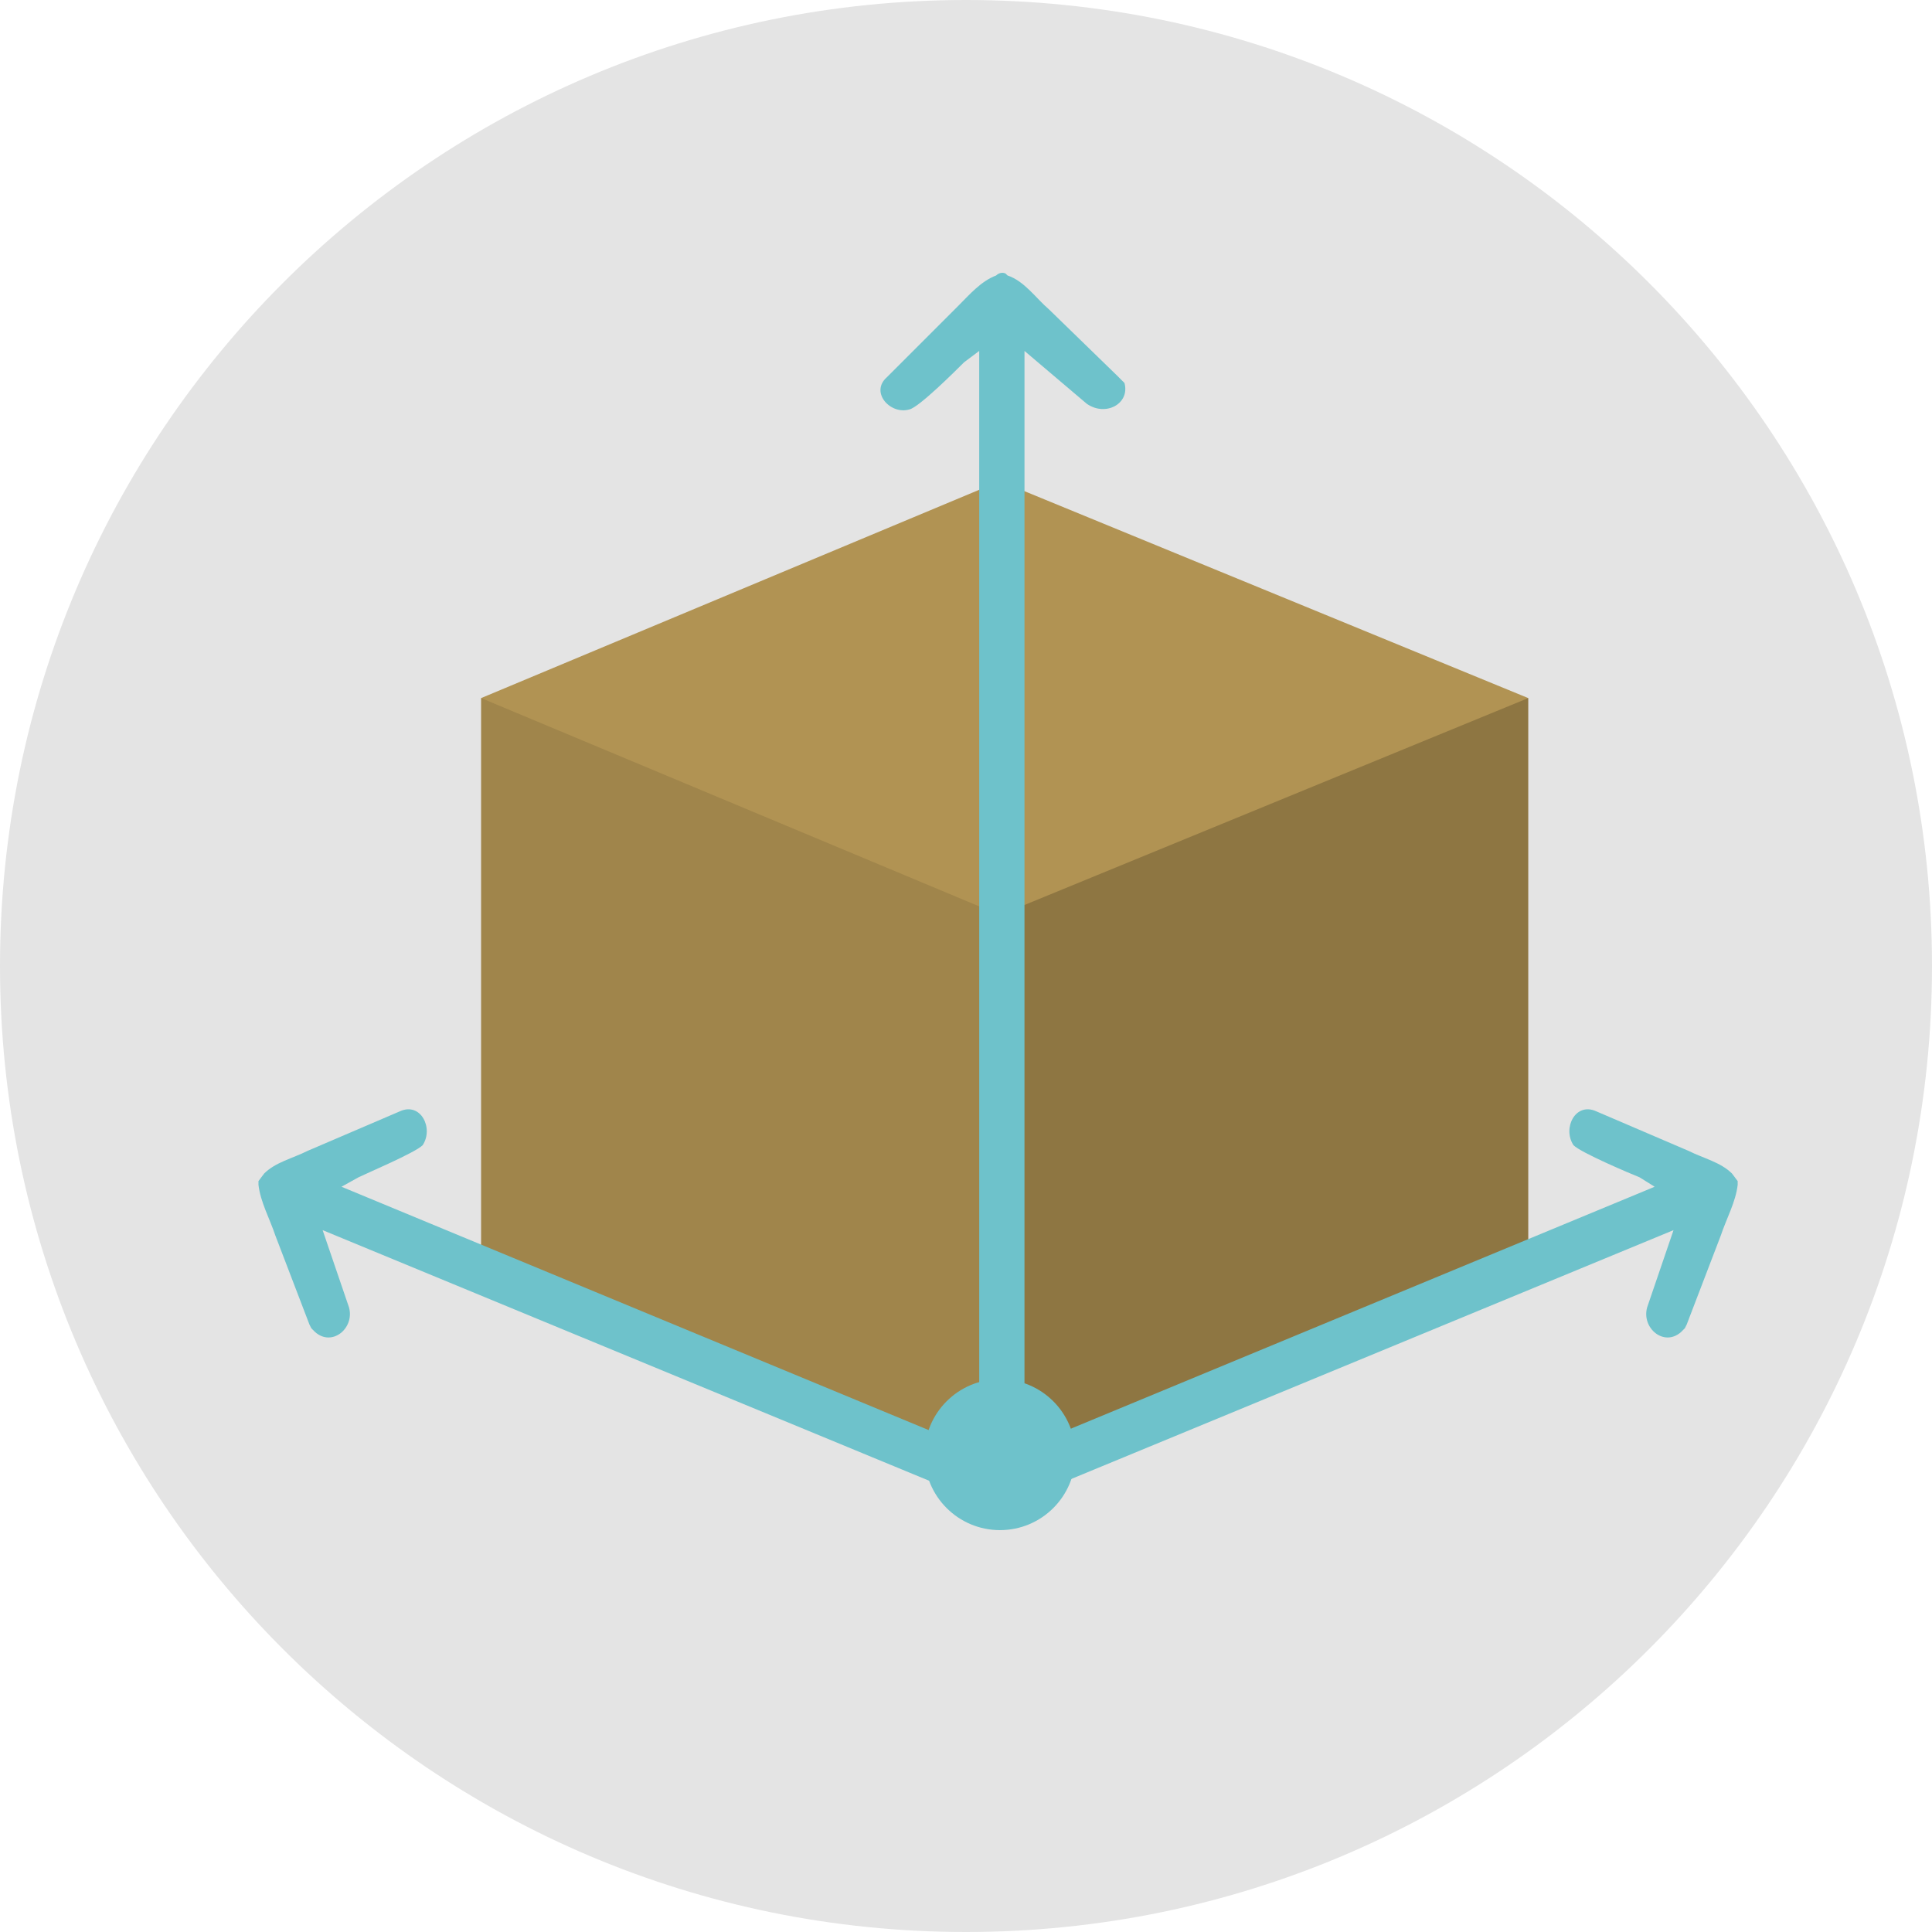
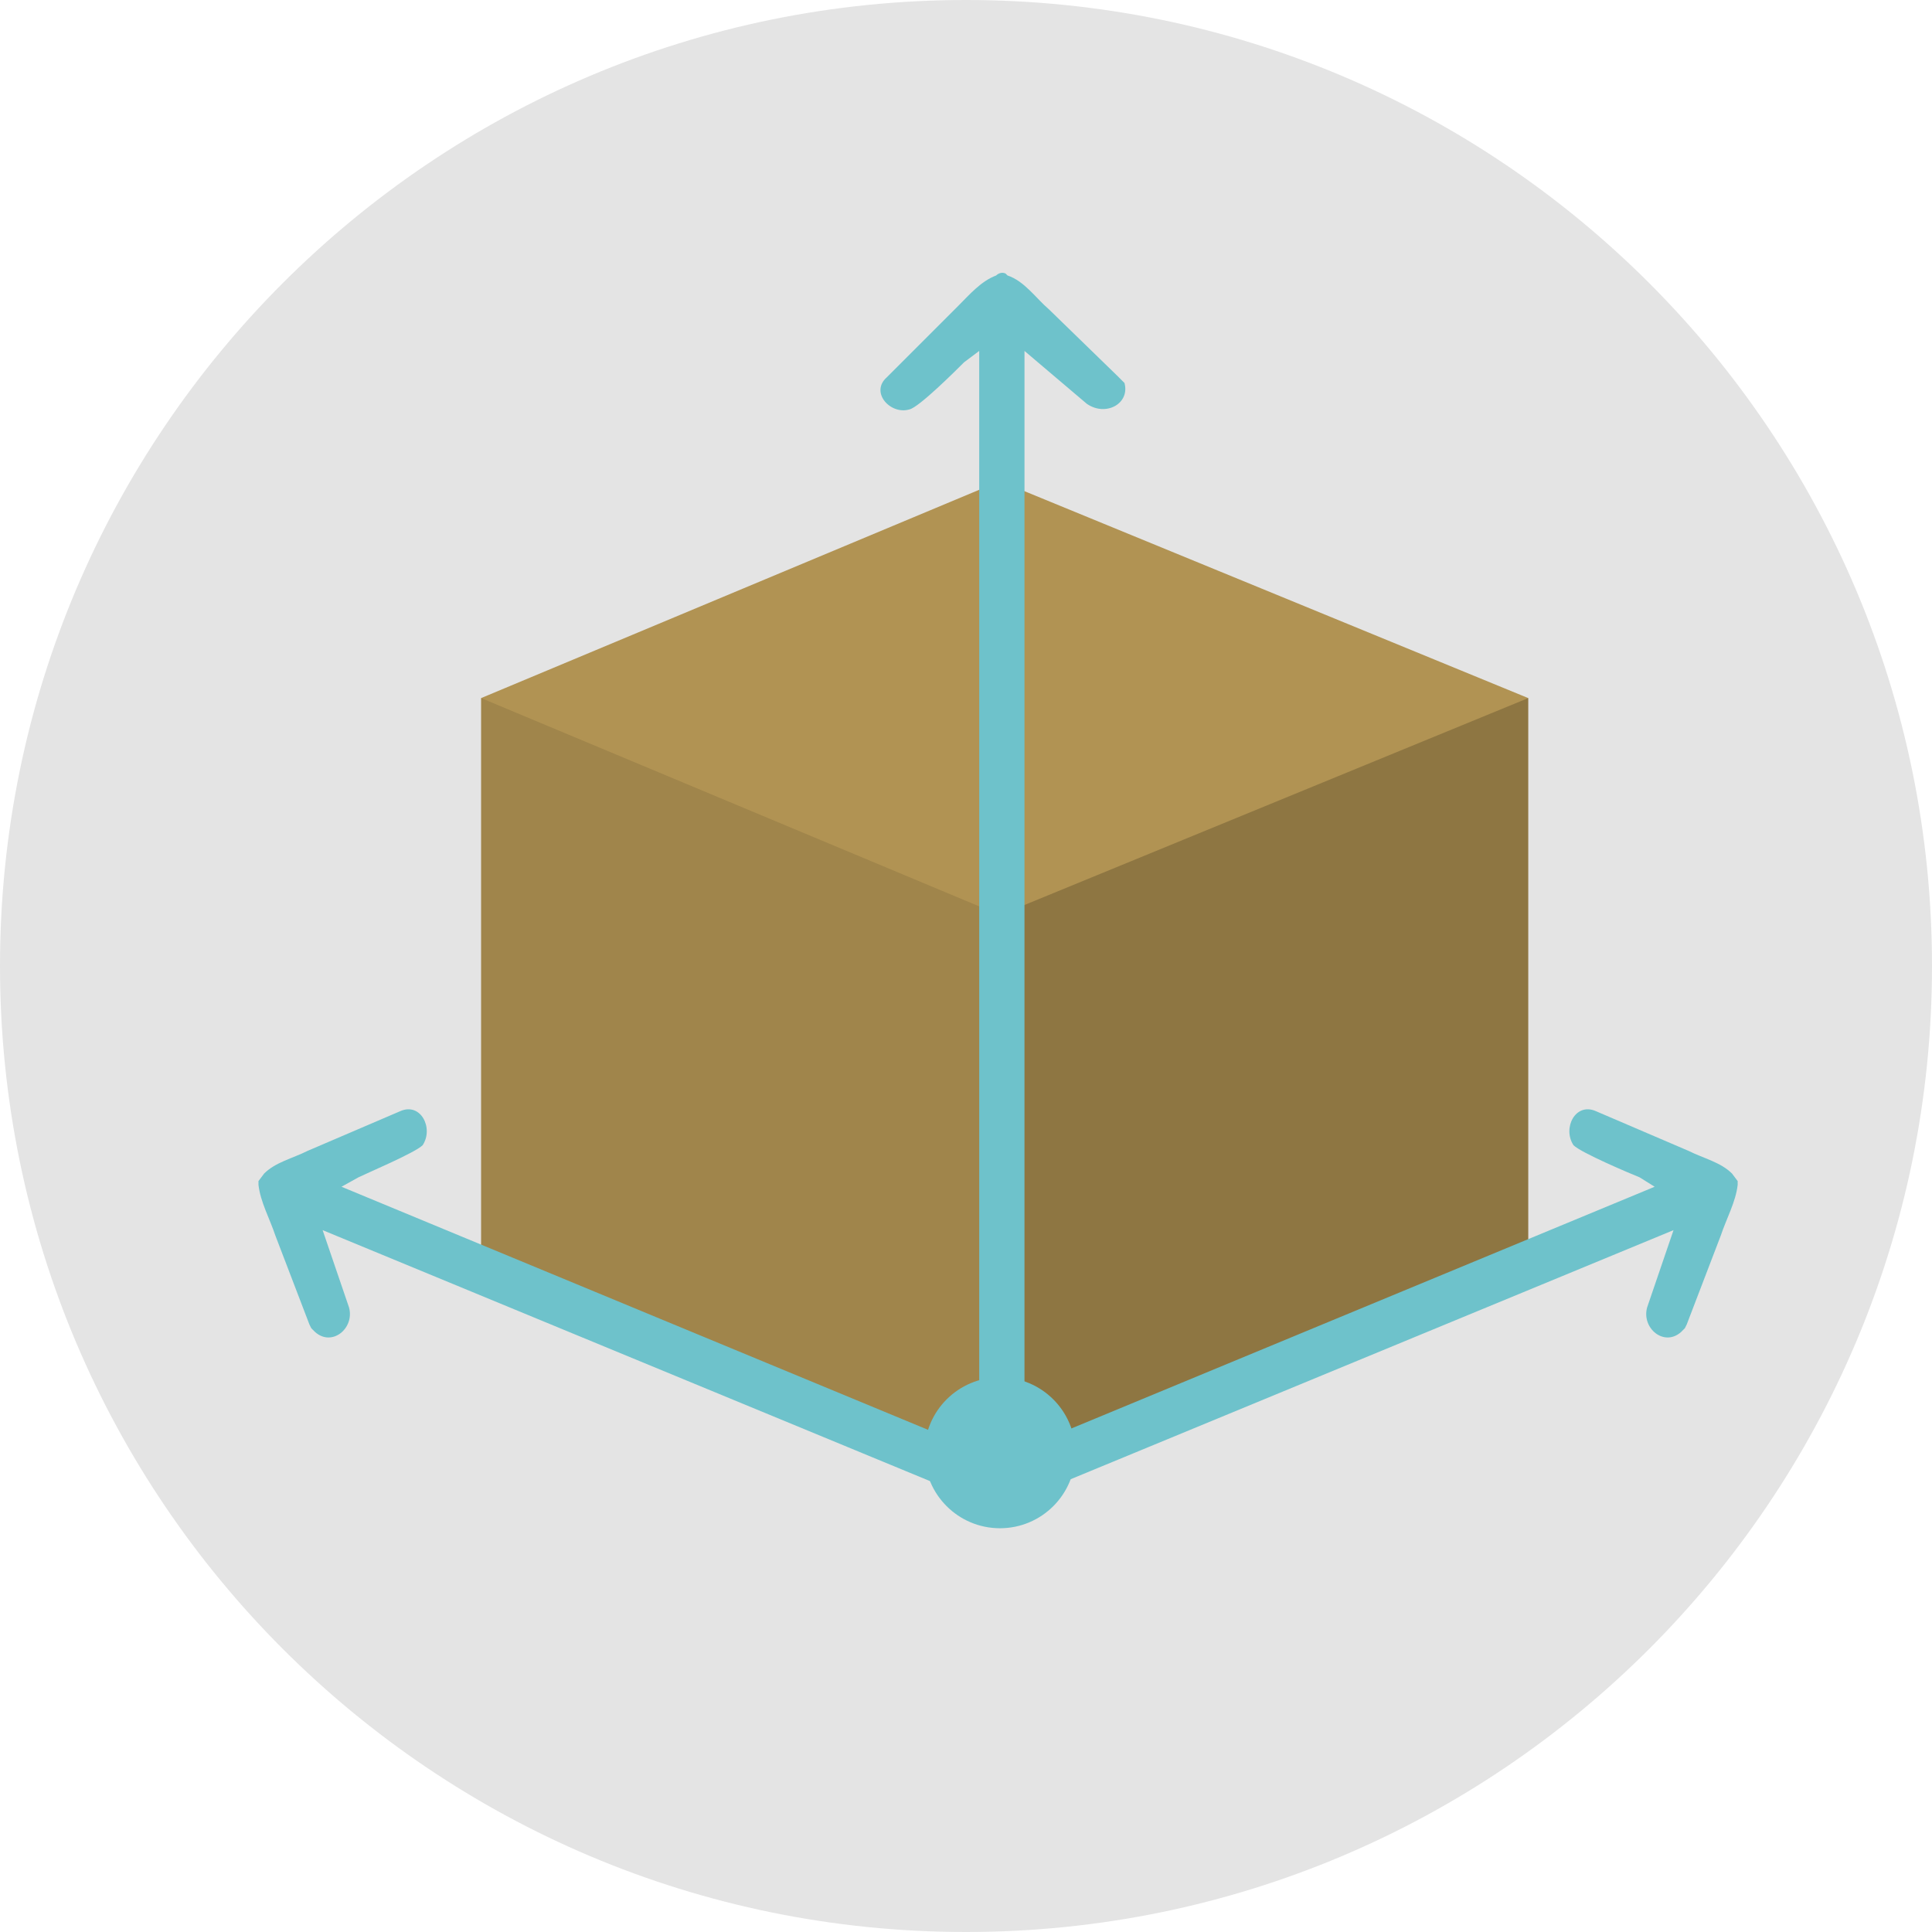
<svg xmlns="http://www.w3.org/2000/svg" width="1024" height="1024" viewBox="0 0 1024 1024">
  <circle id="background" fill="#e4e4e4" cx="512" cy="512" r="512" />
  <g id="box">
    <polygon fill="#b19353" points="530,790 810,675 810,370 530,255 255,370 255,675" />
    <polygon opacity="0.1" points="530,485 530,790 255,675 255,370" />
    <polygon opacity="0.2" points="530,485 810,370 810,675 530,790" />
  </g>
  <g id="graph" fill="#6ec2cb">
    <path d="M531 799c17 0 12-23 12-33V186l33 28c10 7 23 0 20-11l-2-2-2-2-36-35c-7-6-13-15-22-18l-1-1c-2-1-4 0-5 1-8 3-14 10-20 16l-38 38c-9 8 2 20 12 17 5-1 25-21 29-25l8-6v580c0 10-5 33 12 33z" />
    <path d="M517 791c7 16 27 3 36-1l334-138-14 41c-3 11 9 21 18 13l2-2 1-2 18-47c3-9 8-18 9-27v-2l-3-4c-6-6-15-8-23-12l-49-21c-11-5-18 9-12 18 4 4 30 15 35 17l8 5-333 138c-10 4-33 9-27 24z" />
    <path d="M541 791c-7 16-27 3-36-1L171 652l14 41c3 11-9 21-18 13l-2-2-1-2-18-47c-3-9-8-18-9-27v-2l3-4c6-6 15-8 23-12l49-21c11-5 18 9 12 18-4 4-30 15-34 17l-9 5 333 138c10 4 33 9 27 24z" />
-     <path d="M570 771a40 40 0 1 1-80 0 40 40 0 0 1 80 0z" />
+     <circle cx="530" cy="770" r="40" />
  </g>
</svg>
